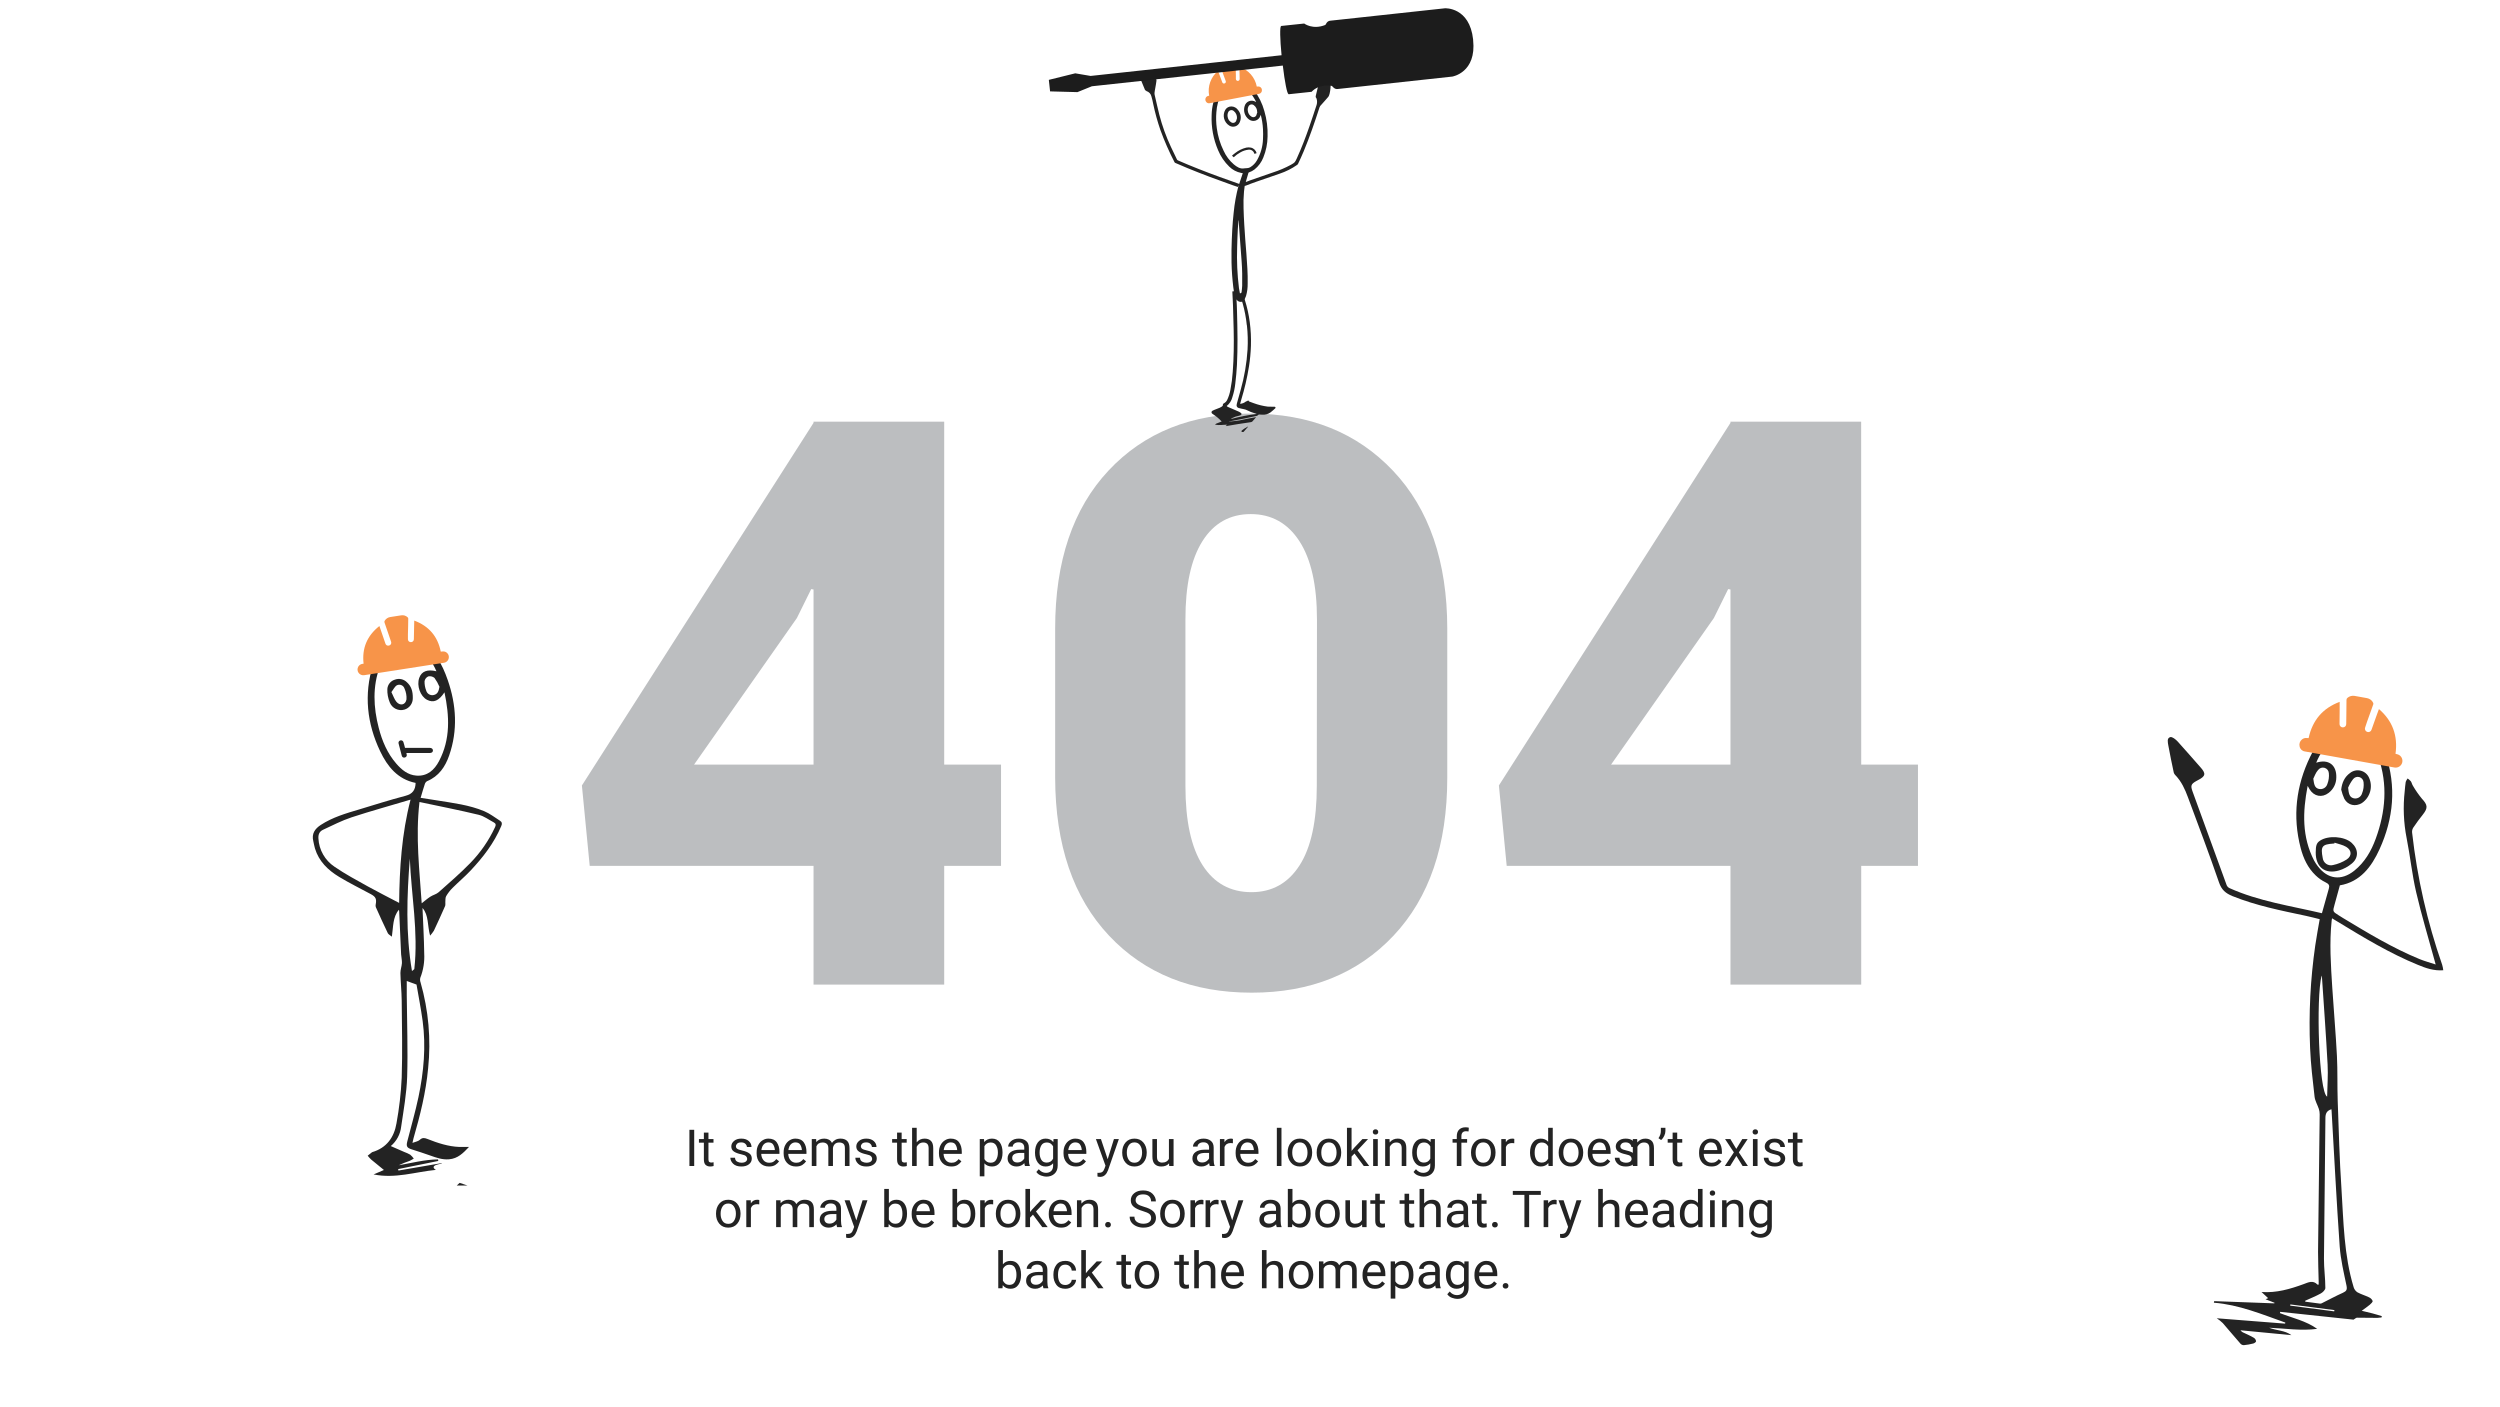
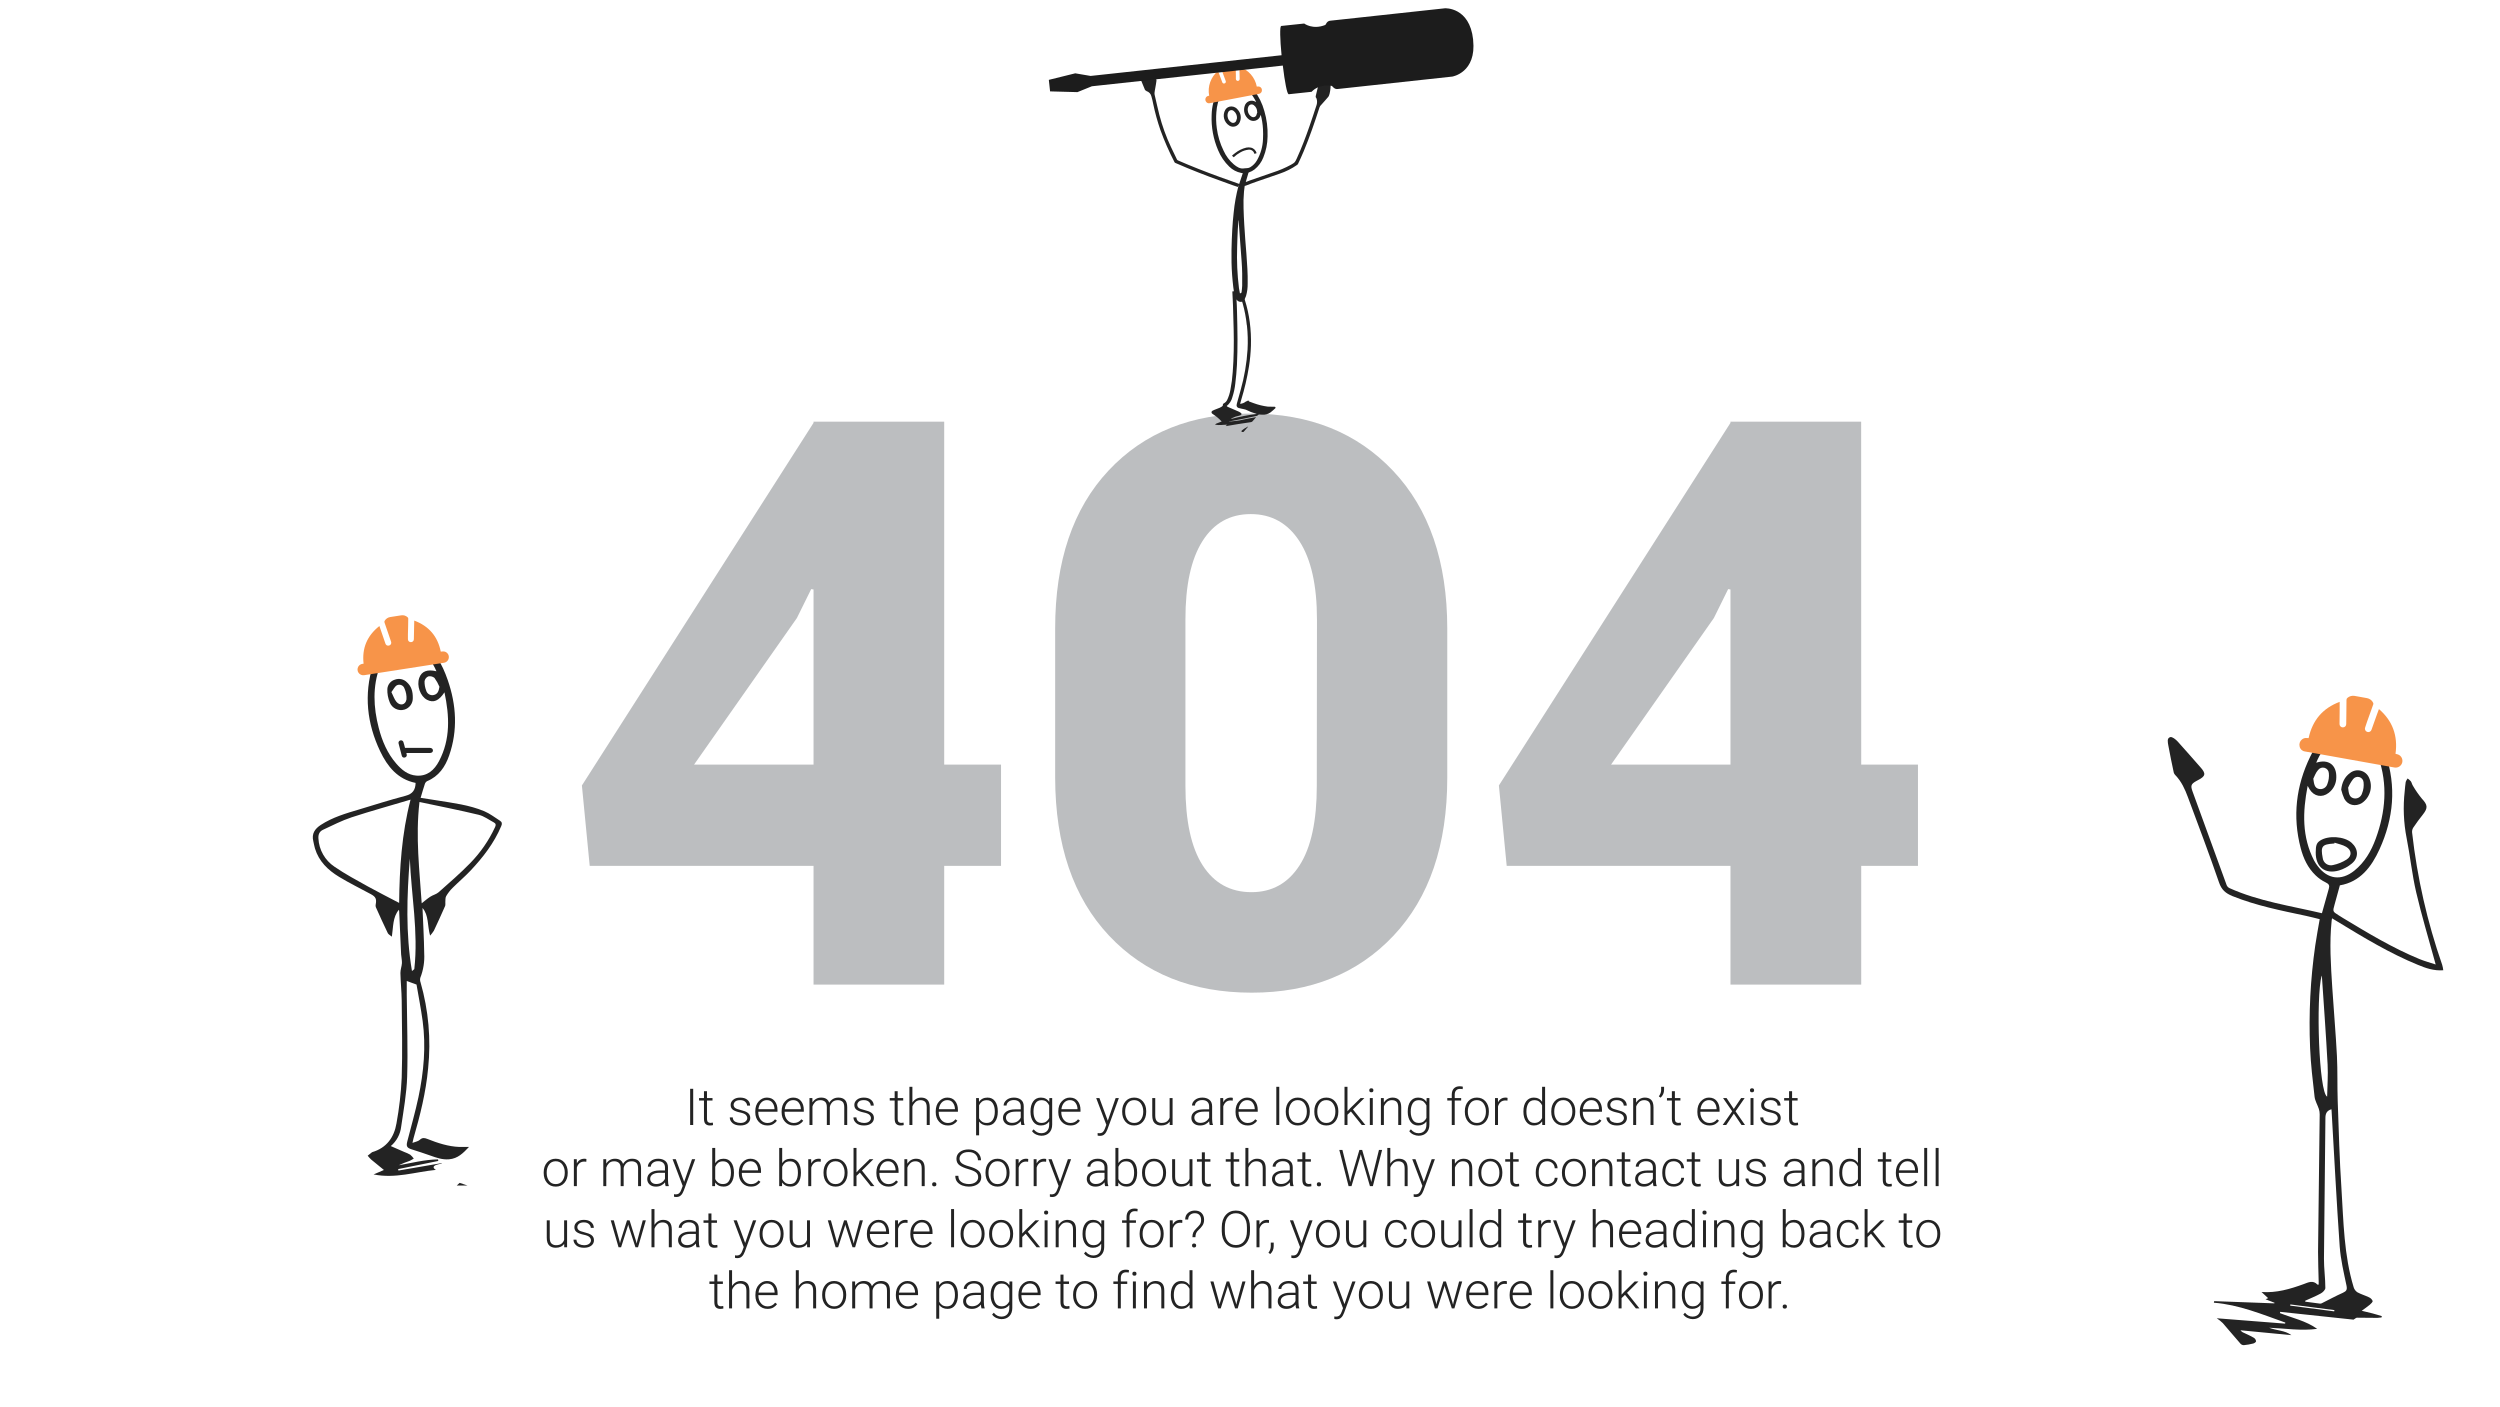
<svg xmlns="http://www.w3.org/2000/svg" viewBox="0 0 1280 720">
  <defs>
-     <style>.cls-1{fill:#bcbec0;}.cls-2,.cls-5{fill:#232323;}.cls-3{fill:#f79449;}.cls-4{fill:#1c1c1c;}.cls-5{font-size:26.08px;font-family:Roboto-Light, Roboto;}.cls-6{letter-spacing:-0.01em;}.cls-7{letter-spacing:-0.01em;}.cls-8{letter-spacing:-0.01em;}.cls-9{letter-spacing:0em;}.cls-10{letter-spacing:-0.01em;}.cls-11{letter-spacing:0.01em;}.cls-12{letter-spacing:-0.04em;}.cls-13{fill:none;}</style>
+     <style>.cls-1{fill:#bcbec0;}.cls-2,.cls-5{fill:#232323;}.cls-3{fill:#f79449;}.cls-4{fill:#1c1c1c;}.cls-5{font-size:26.08px;font-family:Roboto-Light, Roboto;font-weight:300;}.cls-6{letter-spacing:-0.01em;}.cls-7{letter-spacing:-0.01em;}.cls-8{letter-spacing:-0.01em;}.cls-9{letter-spacing:0em;}.cls-10{letter-spacing:-0.01em;}.cls-11{letter-spacing:0.01em;}.cls-12{letter-spacing:-0.01em;}.cls-13{letter-spacing:-0.01em;}.cls-14{letter-spacing:-0.06em;}.cls-15{letter-spacing:0em;}.cls-16{letter-spacing:-0.01em;}.cls-17{letter-spacing:0.01em;}.cls-18{letter-spacing:-0.06em;}.cls-19{letter-spacing:0em;}.cls-20{fill:none;}</style>
  </defs>
  <g id="Layer_2" data-name="Layer 2">
    <g id="Layer_1-2" data-name="Layer 1">
      <path class="cls-1" d="M483.43,391.47h29.1v51.86h-29.1V504.1h-66.9V443.33H301.93l-4-41.17L416.53,216.5v-.6h66.9Zm-128.06,0h61.16V301.81l-1.19-.2L408,316.45Z" />
      <path class="cls-1" d="M741,398.2q0,51.66-27.52,80.86t-72.64,29.19q-45.52,0-73-29.19T540.24,398.2V321.8q0-51.66,27.32-80.86t72.84-29.19q45.12,0,72.84,29.29T741,321.8Zm-66.71-80.95q0-26.33-9-40.18T640.4,263.21q-16,0-24.75,13.86t-8.71,40.18v85.11q0,26.92,8.81,40.67t25,13.76q15.84,0,24.65-13.76t8.8-40.67Z" />
      <path class="cls-1" d="M952.94,391.47H982v51.86H952.94V504.1H886V443.33H771.43l-4-41.17L886,216.5v-.6h66.91Zm-128.07,0H886V301.81l-1.18-.2-7.33,14.84Z" />
      <path class="cls-2" d="M233.85,607l1.48-1.38L239.4,607Z" />
      <path class="cls-2" d="M1250.4,494a311.71,311.71,0,0,1-15.4-67.69,4,4,0,0,1,.54-2.48c1.56-2.34,3.23-4.6,5-6.82,2.64-3.36,2.41-4.92-.5-8.05a50.12,50.12,0,0,1-4.65-6.69c-.44-.68-.59-1.55-1-2.2a10.44,10.44,0,0,0-1.67-1.5,6,6,0,0,0-1,1.79c-.28,1.52-.32,3.09-.5,4.63a79.12,79.12,0,0,0,1,24.27c1.81,9.15,2.75,18.49,4.86,27.57,2.77,11.88,6.32,23.59,9.54,35.37.09.34.18.68.44,1.62-3-1-5.7-1.72-8.26-2.77-13.76-5.66-26.45-13.34-39.14-21-.77-.46-1.51-.95-2.27-1.42-3.1-1.94-3.09-1.93-2.08-5.52.9-3.19,1.76-6.38,2.7-9.81,10.38-1.77,16.19-9.42,20.33-18.53,7.17-15.76,8.68-32.07,3.08-48.69a29.07,29.07,0,0,0-3.24-6.79,6.52,6.52,0,0,1-3.74,2.15,27.26,27.26,0,0,1,3.32,6.37c4.85,13.95,3.64,27.88-1.37,41.57-2.31,6.34-5.63,12.11-11,16.42-6.65,5.32-13.65,4.42-18.74-2.38a20.55,20.55,0,0,1-1.82-2.79c-6.26-12.14-5.93-24.85-3.31-38.27.49.89.72,1.34,1,1.77,2.28,3.66,6.33,4.46,9.74,1.83a9.9,9.9,0,0,0,3.93-7.89c.2-6.41-4-9.61-10.29-7.56a31.31,31.31,0,0,1,9.1-12.53,7.46,7.46,0,0,1-1.79-3.71c-4.53,3.25-7.8,7.85-10.35,13.08-7.31,15-9.15,30.71-4.89,46.94,1.37,5.22,3.64,10.08,7.61,13.88a19.78,19.78,0,0,0,5.24,3.66c1.59.74,2,1.59,1.56,3.07-1.17,4.19-2.35,8.38-3.55,12.67-16.11-3.79-32.31-6.1-47.31-12.85a3,3,0,0,1-1.45-1.47q-8.84-24.09-17.56-48.22c-1-2.83-.65-3.64,2-5.14.25-.15.52-.29.78-.42,4.08-2.08,4.27-3.41,1.23-6.76-3.87-4.29-7.57-8.74-11.5-13-1-1.1-2.83-2.59-3.84-2.31-1.87.52-1.24,2.75-1,4.27.83,4.66,1.82,9.3,2.8,13.93a2.91,2.91,0,0,0,.81,1.29c3.12,3.22,4.92,7.21,6.44,11.32,5.39,14.5,10.88,29,15.91,43.61,1.31,3.81,3.38,5.55,6.92,7,12.12,4.88,24.83,7.38,37.51,10.08,2.37.5,4.71,1.14,7.12,1.72-.8,4.65-1.65,9.08-2.29,13.53a283.44,283.44,0,0,0-2.63,52.39c.34,8.35,1.34,16.69,2.29,25,.25,2.13,1.5,4.13,2.19,6.23a8.73,8.73,0,0,1,.43,2.78c-.27,23.46-.6,46.91-.84,70.36,0,5,.21,10.09.32,15.13,0,.56,0,1.12,0,1.67-.33,0-.54.1-.61,0-2.35-2.44-4.7-1.11-7.21-.2-6.84,2.49-13.8,4.54-21.44,4l3.39,3.14-1.32.58,4.62,1.8-.15.29-30.78-1.14c0,.27-.11.54-.17.81,12.91,1,24.65,5.95,36.6,10.17,0,.18-.08.36-.11.54l-35-2.75a22.6,22.6,0,0,1,3.08,2.47c3.08,3.5,6,7.1,9.12,10.61a2.31,2.31,0,0,0,1.72.69,31.21,31.21,0,0,0,4.79-.85c.57-.14,1.43-.76,1.41-1.15a2.39,2.39,0,0,0-1.06-1.73c-1.65-1-3.42-1.74-5.15-2.58a3.58,3.58,0,0,1-1.76-1.31l26.07,2.5c-3.4-2.53-7.68-2.31-11.41-3.8,8.18.33,16.31,1.7,24.61.57-5.78-4.12-12.66-5.54-19.07-8.05l.11-.66,37.57,4c.8-.46,1.28-1,1.76-1,3.49,0,7,.07,10.46.09a16.93,16.93,0,0,0,2.12-.22c0-.23.09-.45.14-.67-1.61-.47-3.22-1-4.84-1.42s-3.28-.8-5.46-1.32c1.63-1.2,2.94-2.07,4.14-3.09.63-.53,1.58-1.43,1.46-1.95a3.56,3.56,0,0,0-1.89-1.87c-1.92-.94-4-1.51-5.9-2.55a4.68,4.68,0,0,1-1.92-2.57c-5-16.44-5.18-33.5-6.25-50.41-1-15-1.4-30.1-1.93-45.15-.26-7.62,0-15.27-.39-22.88-.6-11.63-1.64-23.23-2.38-34.85s-1.53-23-.32-34.46c0-.29.09-.58.19-1.17l2.68,1.62c13.36,8.13,26.73,16.26,41.27,22.21,4,1.66,8.15,3.15,13,2.77A15.77,15.77,0,0,0,1250.4,494Zm-63.52-99.77a3.05,3.05,0,0,1,5.49,1.63,11.75,11.75,0,0,1-.75,5.51,3.66,3.66,0,0,1-4.4,2.55c-2.21-.53-2.43-2.52-2.81-5.23C1185,397.56,1185.62,395.6,1186.88,394.21Zm1.8,105.26a3.55,3.55,0,0,1,.15.64c1,15,2.11,30,2.91,45,.29,5.43-.15,10.9-.25,16.36C1187.25,559.26,1185.69,511,1188.68,499.47Zm6.45,171.93-22.55-2.94c0-.2.05-.4.08-.61l22.55,2.9C1195.19,671,1195.16,671.18,1195.13,671.4Zm-1.43-103.47c0,.37.07.72.09,1.06,1.34,23,2.51,46.07,4.13,69.09.48,6.75,2.09,13.44,3.48,20.1.44,2.08,0,2.87-1.81,3.69-3.68,1.65-7.24,3.58-10.85,5.38a1.66,1.66,0,0,1-.83.19c-2.55-.31-5.09-.66-7.63-1l0-.5c2.68-1.22,5.44-2.31,8-3.73,1-.55,2.31-1.84,2.3-2.78,0-5-.74-10-.71-15.06.18-23.9.57-47.8.74-71.69C1190.58,570.18,1191.23,568.69,1193.7,567.93Z" />
      <path class="cls-2" d="M1187.75,430.49c4.17-2.89,12.59-2.35,16.32,1.06,3.49,3.18,3.67,7.6.07,10.58a18.75,18.75,0,0,1-6.54,3.54c-7.19,2.1-12-1.73-11.95-9.2C1185.67,432.85,1186.1,431.63,1187.75,430.49Zm7,1.41c-5.77.43-6.71,1.31-5.51,7.44a4.22,4.22,0,0,0,5.29,3.56,20.74,20.74,0,0,0,7-2.86c2.75-1.82,2.57-4.76-.29-6.46-1.77-1.05-3.94-1.44-5.93-2.13l-.16.45Z" />
      <path class="cls-2" d="M1203.24,395.76a6.32,6.32,0,0,1,9.72,2.46,10.43,10.43,0,0,1-3.66,12.93c-3.28,2-7.1,1.22-9-2.15a26.61,26.61,0,0,1-1.61-4.73C1199.12,400.69,1200.4,397.8,1203.24,395.76Zm1.67,12.92a3.59,3.59,0,0,0,4.45-2.44,11.77,11.77,0,0,0,.79-5.73,3,3,0,0,0-5.36-1.6,19.77,19.77,0,0,0-2.55,4.37C1202.52,406.08,1202.81,408.06,1204.91,408.68Z" />
      <path class="cls-2" d="M680.82,41.33c-1.06-1.26-2.42,1.89-2.82.32-.19-.74-.4-1.47-.62-2.2a.63.63,0,0,0-.6-.51.65.65,0,0,0-.63.46,8.8,8.8,0,0,0-.43,1.18c-.67,2.77-1.32,5.54-2,8.31-.11.46-.21.88.19,1.26a.9.9,0,0,1,.2.43,5.44,5.44,0,0,1,0,3.12c-1.2,3.69-2.41,7.37-3.68,11-1.92,5.53-4,11-6.43,16.33-1,2.15-1,2.15-3,3.32a53.27,53.27,0,0,1-9.23,3.94L640,92.37c-.71.25-1.39.54-2.16.83l.14-.52c.4-1.39.8-2.78,1.22-4.17a.52.52,0,0,1,.31-.27,9.44,9.44,0,0,0,2.79-1.47,14.64,14.64,0,0,0,4.53-6.15A29.41,29.41,0,0,0,649,69.87a41.29,41.29,0,0,0-1.65-13,31.27,31.27,0,0,0-5.3-10.72,18.59,18.59,0,0,0-2.3-2.47,6.85,6.85,0,0,1-1.2,2.08A19.56,19.56,0,0,1,640,47.3,24.92,24.92,0,0,1,643,51.91c0,.08.07.17.13.31a1.13,1.13,0,0,1-.25-.09,3.75,3.75,0,0,0-5.62,2.16,6.2,6.2,0,0,0,2.18,6.85,3.75,3.75,0,0,0,5.86-1.83c0-.14.1-.29.2-.55a36.42,36.42,0,0,1,1.15,7.36,49.14,49.14,0,0,1,0,5.15,23.49,23.49,0,0,1-3.06,10.78,9.75,9.75,0,0,1-3.4,3.53,3.38,3.38,0,0,1-1.6.5,9,9,0,0,0-1.38.1c-2.24.46-3.9-.72-5.48-2a20.15,20.15,0,0,1-5.27-7.06A36.85,36.85,0,0,1,623,65.65a37.66,37.66,0,0,1-.22-8.15,24.57,24.57,0,0,1,2.69-9.81l.22-.35A6.19,6.19,0,0,1,623.88,46c-.15.23-.3.47-.43.71a27.54,27.54,0,0,0-3.09,12.16,41.39,41.39,0,0,0,3.32,18.07,25,25,0,0,0,5.71,8.39,12,12,0,0,0,6.08,3.21l.83.13c-.63,1.89-1.23,3.72-1.83,5.5L634,94c-3.21-1.14-6.42-2.26-9.61-3.43-7.18-2.62-14.3-5.39-21.31-8.46a1.07,1.07,0,0,1-.48-.46c-1-2.13-2.1-4.26-3.08-6.42a95.1,95.1,0,0,1-5.94-16.46c-.81-3.21-1.52-6.44-2.27-9.66a5,5,0,0,1-.21-1.47c.08-.89.27-1.77.42-2.66.18-1.08.41-2.15.53-3.23a2.11,2.11,0,0,0-1.76-2.61,3.78,3.78,0,0,0-.75-.05,6,6,0,0,1-2.9-.69c-.79-.41-1.56-.88-2.35-1.31-.61-.33-.89-.29-1.31.19v.71c.1.29.18.58.3.85,1,2.38,2,4.75,2.93,7.13.12.28.24.43.49.35.11.13.18.28.27.31a3.68,3.68,0,0,1,2.56,2.74c.4,1.25.63,2.55.91,3.84A110.09,110.09,0,0,0,594.1,66.5a139.52,139.52,0,0,0,7.27,16.58.84.84,0,0,0,.4.34c2,.87,4,1.75,6.08,2.59,7.59,3.13,15.29,6,23,8.72l2.94,1,.35-.91a.24.24,0,0,1,0,.21,85.69,85.69,0,0,0-2.49,13.77c-.32,2.9-.57,5.81-.73,8.72-.2,3.45-.32,6.92-.39,10.38-.08,4.33,0,8.67.32,13,.14,2.06.38,4.11.59,6.15.07.69.2,1.37.3,2.07l-.78.1c.11,2.48.26,4.92.34,7.36q.21,6.19.34,12.4c.16,7.17.07,14.33-.48,21.48a72.74,72.74,0,0,1-1.2,9.18,20,20,0,0,1-1.59,5,3.78,3.78,0,0,1-1.68,1.83.9.9,0,0,0-.59.83c.05.48-.23.67-.53.87a5.85,5.85,0,0,1-1,.57c-.95.4-1.91.75-2.87,1.13a6,6,0,0,0-.92.44.85.85,0,0,0-.11,1.48,4.15,4.15,0,0,0,.68.48,21.74,21.74,0,0,1,4.14,3.54L625,216c-.76.29-1.51.57-2.25.88a2.51,2.51,0,0,0-.55.39l0,.17c2,.43,4,0,6.14,0l-.8.66.2.07c2.09-.36,4.18-.73,6.28-1.06s4.17-.62,6.25-.94a1.85,1.85,0,0,0,.83-.27,9.72,9.72,0,0,0,1-1.11l1-1.18c-.12,0-.16,0-.19,0-1.5.27-3,.53-4.51.83-1.28.25-2.54.59-3.82.81s-2.54.31-3.81.46l-1.57.17c.11-.09.13-.11.15-.11,2.57-.49,5.13-1,7.69-1.47,2.16-.43,4.31-.9,6.46-1.38a1.28,1.28,0,0,0,.59-.39.73.73,0,0,1,.64-.3q.75.08,1.5.09a6.53,6.53,0,0,0,4.27-1.17c.85-.65,1.64-1.38,2.43-2.09a.58.58,0,0,0,.13-.49.75.75,0,0,0-.4-.31,1.24,1.24,0,0,0-.43,0c-1.06,0-2.12,0-3.16-.07a33.49,33.49,0,0,1-7.24-1.79c-.82-.28-1.62-.6-2.44-.9l.18-.36c-.43.18-.92-.23-1.16.35-.24-.13-.25-.13-.48.07a5.43,5.43,0,0,1-3,1.2c.19-.68.36-1.31.55-1.94a128.54,128.54,0,0,0,4-17.2,86.91,86.91,0,0,0,1-10.56,75.65,75.65,0,0,0-.61-12.22,65.4,65.4,0,0,0-2.47-11.14,1,1,0,0,1,.08-1,5.11,5.11,0,0,0,.48-1.12,21.73,21.73,0,0,0,.85-6.41c.11-5-.28-10-.64-15.05-.19-2.57-.42-5.13-.61-7.7s-.36-4.9-.49-7.35c-.16-2.8-.3-5.6-.37-8.4a68.41,68.41,0,0,1,.23-8.59c.1-1,.25-2,.36-2.89a4.74,4.74,0,0,0,.57-.14c1.79-.68,3.56-1.39,5.36-2,4-1.4,8-2.72,12-4.14a35,35,0,0,0,8.91-4.48,1.52,1.52,0,0,0,.48-.56c1-2.14,2-4.25,2.89-6.42,3.07-7.37,5.65-14.91,8.1-22.51a2.27,2.27,0,0,1,.36-.69c.74-.86,1.51-1.69,2.27-2.54a28.66,28.66,0,0,0,1.92-2.21C681.07,48.3,681.78,42.49,680.82,41.33ZM643.25,59a1.7,1.7,0,0,1-2.49.72,3.85,3.85,0,0,1-1.85-2.81,3.64,3.64,0,0,1,.22-2.21,1.8,1.8,0,0,1,2.86-.82,4.21,4.21,0,0,1,1.68,3.46l.1,0A10.69,10.69,0,0,1,643.25,59Zm-9.83,67.55c.06-3.08.2-6.16.34-9.23.07-1.43.21-2.85.32-4.27a.66.66,0,0,1,.12-.32c.06,1,.12,2.1.19,3.15.15,2.13.3,4.27.46,6.4.13,1.87.28,3.74.42,5.61s.32,4,.44,5.93S636,138,636,140s.05,4.2,0,6.3c0,1-.22,2.1-.3,3.15,0,.52-.37.67-.86.75-.17-.9-.36-1.79-.49-2.69A132.61,132.61,0,0,1,633.42,126.55Zm5,40a75.4,75.4,0,0,1,.33,12.39,98.33,98.33,0,0,1-3.55,20.78c-.62,2.27-1.27,4.54-1.9,6.81a3.84,3.84,0,0,0-.11.59,1.4,1.4,0,0,0,1,1.77c.89.28,1.84.41,2.76.62a4,4,0,0,1,.91.25,28.09,28.09,0,0,0,5.33,2.09.65.65,0,0,1,.22.11,89.9,89.9,0,0,0-13.11,2.58l0-.1c.2-.13.4-.28.61-.41a12.88,12.88,0,0,1,3.51-1.19,4.2,4.2,0,0,0,.78-.26.65.65,0,0,0,.17-1.14,3.79,3.79,0,0,0-.89-.58c-1.64-.73-3.29-1.43-4.93-2.14-.34-.15-.7-.26-1-.43a2.55,2.55,0,0,1-.48-.41,8.32,8.32,0,0,0,2.92-4.57,34,34,0,0,0,1.48-6.91c.36-3.19.71-6.38.85-9.58.21-4.4.29-8.8.28-13.2,0-4.65-.14-9.3-.25-14,0-2.12-.17-4.25-.26-6.37a2.34,2.34,0,0,0,2.87,1.19c.11.35.23.7.33,1.06A66.27,66.27,0,0,1,638.37,166.54Z" />
      <path class="cls-2" d="M639,218.46l-.63.77c-.53.62-1.07,1.23-1.61,1.84-.2.23-1,.16-1.13-.12a.53.53,0,0,1,.13-.48c.5-.41,1-.81,1.57-1.17s1.06-.62,1.6-.92Z" />
      <path class="cls-2" d="M630.48,54.5a4.24,4.24,0,0,1,3.41,1.84,5.87,5.87,0,0,1,.83,6.29,3.66,3.66,0,0,1-5.36,1.66,6,6,0,0,1-2-8.08A3.56,3.56,0,0,1,630.48,54.5Zm2.86,6a4.37,4.37,0,0,0-1.68-3.68,1.8,1.8,0,0,0-2.89.8,3.81,3.81,0,0,0-.16,2.45,3.74,3.74,0,0,0,1.77,2.55,1.71,1.71,0,0,0,2.54-.74A8.59,8.59,0,0,0,633.34,60.53Z" />
      <path class="cls-2" d="M631.66,80.52l-.89-.8c.56-.47,1.08-1,1.65-1.37a14.83,14.83,0,0,1,5.68-2.77,5.52,5.52,0,0,1,2.36,0,3.81,3.81,0,0,1,2.91,2.86l-1.09.34c0-.12-.1-.21-.13-.31a2.68,2.68,0,0,0-2.95-1.82A10.24,10.24,0,0,0,635.11,78,16,16,0,0,0,631.66,80.52Z" />
      <path class="cls-3" d="M619.09,49a13.24,13.24,0,0,1,4.54-12.68c.26.71.51,1.36.75,2,.47,1.26.93,2.52,1.4,3.77a.92.92,0,0,0,1.22.62.93.93,0,0,0,.56-1.26c-.34-1-.71-1.94-1.08-2.92-.42-1.14-.84-2.28-1.27-3.42a.71.71,0,0,1,0-.65,2.42,2.42,0,0,1,1.68-1.24l3.48-.67a2.38,2.38,0,0,1,2.13.65.66.66,0,0,1,.17.41c0,1.69.07,3.39.1,5.09,0,.58,0,1.15,0,1.73a1,1,0,0,0,1,1,1,1,0,0,0,.94-1c0-1.47-.07-3-.1-4.43,0-.56,0-1.13,0-1.78a13.29,13.29,0,0,1,8.87,10.12c.23,0,.46-.07.7-.08a1.87,1.87,0,0,1,1.93,1.78,1.85,1.85,0,0,1-1.48,2l-17.95,3.42c-2.44.46-4.88.93-7.32,1.38a1.73,1.73,0,0,1-1.88-.8,1.91,1.91,0,0,1-.11-2,1.83,1.83,0,0,1,1.28-.94Z" />
      <g id="screwdriver">
        <path class="cls-4" d="M659.73,48.13v.13L671.54,47c4.13-4.4,10.42-3,10.42-3,1.47,1.77,2.33,1.64,3.11,1.55l4.16-.45s54.35-5.89,54.35-5.89,12.47-2,10.66-18.71l0-.26c-1.81-16.74-14.42-16-14.42-16l-1.38.15s-53,5.78-53,5.74l-4.16.45c-.78.09-1.65.14-2.7,2.18-6.43,2.63-10.83-.71-10.83-.71L655.91,13.3v.13c-.69.08-.57,6.51.25,14.85L558.4,38.88l-7.87-1.34L537,40.89l.64,5.9,14,.38,7.4-3,97.76-10.6C657.78,41.89,659,48.2,659.73,48.13Z" />
      </g>
      <path class="cls-2" d="M256,420.22c-2.65-1.69-5.2-3.68-8.06-4.88-7.7-3.23-16-4.2-24.15-5.53-2.78-.45-5.57-.87-8.43-1.32.78-2.6,1.41-4.85,2.15-7.05a2.6,2.6,0,0,1,1.15-1.48c6-2.48,9.3-7.35,11.31-13.15,4.48-12.92,3.69-25.86-.72-38.6-2.85-8.25-6.85-15.62-14.2-20a8.07,8.07,0,0,1-1,3.48,28.36,28.36,0,0,1,9.4,12q-7-1.68-8.79,3.37c-1.43,4,.54,9.47,4,11.25,3.3,1.68,6,.57,8.91-3.84,2.58,12.18,3.11,24-2.76,35.17-2.39,4.57-6,7.92-11.67,7.47-4.37-.34-7.51-3-10.22-6.11-4.6-5.29-7.27-11.58-9-18.29-2.75-10.59-3.25-21.2.62-31.61a26,26,0,0,1,3-5.71,6.57,6.57,0,0,1-2.75-2.8,26.32,26.32,0,0,0-3.83,7.85c-4.71,15.17-3.09,30,3.69,44.22,3.74,7.86,9,14.34,18.14,16.19-.09,3.56-1.5,5.64-5.13,6.59-8,2.1-15.88,4.6-23.79,7-6.78,2-13.59,4-19.61,7.91-3.06,2-4.8,4.52-3.85,8.34.3,1.23.48,2.51.85,3.72,2,6.62,6.69,11.1,12.34,14.53,5.28,3.21,10.86,5.93,16.3,8.88,2.49,1.36,3,2.45,2.45,5.32a2.41,2.41,0,0,0,.07,1.31c2,4.46,4,8.92,6.14,13.33.3.62,1.12,1,2.07,1.8.78-5.16.39-9.91,3.58-13.77a3.17,3.17,0,0,1,.16.6c.35,7.4.67,14.8,1,22.2.08,1.51.49,3,.42,4.51-.09,1.7-.82,3.39-.78,5.08.09,4.69.61,9.37.66,14.06.13,13.18.43,26.37,0,39.54a173.8,173.8,0,0,1-2.68,23.38c-1.2,7.1-5,12.5-12.34,14.69a.61.61,0,0,0-.2.09c-.74.58-1.47,1.17-2.2,1.76a19.13,19.13,0,0,0,1.76,1.94c2.1,1.77,4.24,3.48,6.56,5.37l-5.3,2.28c11.12,2.26,21.31-1.29,31.91-2.33-1.69-1-1.44-1.9.05-2.5a21.8,21.8,0,0,1,2.89-.72l0-.24L204,599.32c0-.25-.09-.5-.14-.75l20.55-4.16-.15-.8c-6.81.09-13.39,1.82-20.1,3a47.33,47.33,0,0,1,5.47-2.2,17.9,17.9,0,0,0,2.23-1.22,10.88,10.88,0,0,0-1.84-2,20,20,0,0,0-3.08-1.4l-6.86-3a15.2,15.2,0,0,0,5.33-10c1.24-8.5,2.8-17,3.06-25.58.42-13.93-.1-27.88-.21-41.82,0-2.51,0-5,0-7.13l5,1.84c1,5.89,2.26,12.23,3.13,18.63,1.77,13.11.57,26.12-2.14,39-1.61,7.64-3.81,15.16-5.73,22.73-.64,2.55-.11,3.28,2.44,4.07,3.14,1,6.25,2,9.36,3.11s6.15,2.22,9.63,1.92c4.48-.39,7.17-3.16,10.17-6.32-1.92,0-3.42.05-4.92,0-5.73-.23-11.08-2-16.35-4.09-1.42-.56-2.57-.81-3.9.43-.83.78-2.21,1-3.77,1.58.25-1.12.35-1.69.51-2.25,3.41-11.8,6.39-23.67,7.52-36a116.25,116.25,0,0,0-3.89-43.95,3.79,3.79,0,0,1-.12-2.34,29.48,29.48,0,0,0,2-12.42c-.11-7.84-.57-15.68-.88-23.31,3.27,3.7,2.44,9,3.89,14.16a19.09,19.09,0,0,0,1.93-2.52q3-6.35,5.8-12.75a6.13,6.13,0,0,0,.07-1.73c.1-1.08-.08-2.32.41-3.19a20.23,20.23,0,0,1,3.29-4.25c3-3,6.27-5.74,9.17-8.82,6.4-6.79,12.08-14.11,15.75-22.82C257.16,421.78,257.09,420.92,256,420.22Zm-33.93-64.37a3.23,3.23,0,0,1-3.88-2.33,12.14,12.14,0,0,1-.82-4.75,3.33,3.33,0,0,1,1.9-2.45,3.7,3.7,0,0,1,3.19.78,22.63,22.63,0,0,1,2.54,4.53C224.64,353.76,224.13,355.39,222.07,355.85ZM204.36,462.29c-5.31-2.79-10.7-5.5-16-8.43-5.78-3.23-11.67-6.35-17.1-10.1a18.54,18.54,0,0,1-8.23-14.46c-.15-2.12.58-3.62,2.35-4.45,4.83-2.24,9.61-4.72,14.64-6.38,9.91-3.26,20-6,30.18-9.06C205.65,426.94,204.55,444.73,204.36,462.29Zm7.78,33.77c0,.25-.48.46-1.21,1.11-3.3-19.46-2.59-38.49-1.1-57.58C210.58,458.39,214.25,477.11,212.14,496.06Zm41.3-72.52a66.19,66.19,0,0,1-12.68,18.36c-5.11,5.24-10.68,10.05-16.16,14.91-1.19,1.06-3,1.44-4.33,2.33-1.6,1.05-3.05,2.33-4.36,3.35-1.06-16.6-3.25-33.84-1.13-51.87,10.38,2.21,20.4,4.17,30.31,6.56,2.76.66,5.23,2.56,7.81,3.94C253.93,421.67,254,422.44,253.44,423.54Z" />
      <path class="cls-2" d="M211.35,357.45a6,6,0,0,1-4.28,5.87,6.21,6.21,0,0,1-7.49-3.62,16.37,16.37,0,0,1-1.26-6.95,5.37,5.37,0,0,1,3.94-4.79,5.78,5.78,0,0,1,6.08,1.36C210.47,351.25,211.42,353.74,211.35,357.45Zm-10.95-3.1c1,2,1.49,3.67,2.54,4.94,1.88,2.28,4.7,1.68,5.18-1.2a11.54,11.54,0,0,0-1-5.51,2.8,2.8,0,0,0-3.89-1.73C202.07,351.49,201.39,353.08,200.4,354.35Z" />
      <path class="cls-2" d="M207.36,382.9c4.28,0,8.48,0,12.68,0,1,0,1.65.59,1.63,1.37s-.62,1.26-1.62,1.27c-3.6,0-7.2,0-10.81,0h-1.13c0,.27,0,.43.08.59a1.24,1.24,0,0,1-.81,1.68,1.22,1.22,0,0,1-1.69-.94c-.56-2.05-1.1-4.1-1.61-6.17a1.29,1.29,0,1,1,2.5-.63C206.89,381,207.1,381.94,207.36,382.9Z" />
-       <text class="cls-5" transform="translate(350.65 597)">It seems the page <tspan class="cls-6" x="210.18" y="0">y</tspan>
+       <text class="cls-5" transform="translate(350.65 576)">It seems the page <tspan class="cls-6" x="210.18" y="0">y</tspan>
        <tspan x="222.75" y="0">ou a</tspan>
        <tspan class="cls-7" x="272.15" y="0">r</tspan>
        <tspan x="280.81" y="0">e looking for does</tspan>
        <tspan class="cls-8" x="483.55" y="0">n</tspan>
        <tspan class="cls-9" x="497.87" y="0">’t exist </tspan>
-         <tspan x="14.78" y="31.3">or m</tspan>
-         <tspan class="cls-6" x="67.66" y="31.3">a</tspan>
-         <tspan class="cls-9" x="81.49" y="31.3">y be b</tspan>
-         <tspan class="cls-10" x="149.41" y="31.3">r</tspan>
-         <tspan x="158.05" y="31.3">o</tspan>
-         <tspan class="cls-10" x="172.57" y="31.3">k</tspan>
-         <tspan x="185.13" y="31.3">en. Sor</tspan>
-         <tspan class="cls-11" x="264.81" y="31.3">r</tspan>
-         <tspan x="273.94" y="31.3">y about that. </tspan>
-         <tspan class="cls-12" x="423.27" y="31.3">T</tspan>
-         <tspan class="cls-11" x="437.9" y="31.3">r</tspan>
-         <tspan x="447.03" y="31.3">y heading </tspan>
-         <tspan x="158.68" y="62.6">back to the homepage.</tspan>
+         <tspan x="-73.43" y="31.3">or m</tspan>
+         <tspan class="cls-6" x="-20.55" y="31.3">a</tspan>
+         <tspan class="cls-9" x="-6.72" y="31.3">y be b</tspan>
+         <tspan class="cls-10" x="61.19" y="31.3">r</tspan>
+         <tspan x="69.84" y="31.3">o</tspan>
+         <tspan class="cls-10" x="84.36" y="31.3">k</tspan>
+         <tspan x="96.92" y="31.3">en. Sor</tspan>
+         <tspan class="cls-11" x="176.6" y="31.3">r</tspan>
+         <tspan x="185.73" y="31.3">y about that. Why not contact us and tell </tspan>
+         <tspan x="-72.65" y="62.6">us what </tspan>
+         <tspan class="cls-12" x="24.52" y="62.6">y</tspan>
+         <tspan x="37.09" y="62.6">ou we</tspan>
+         <tspan class="cls-13" x="105.64" y="62.6">r</tspan>
+         <tspan x="114.3" y="62.6">e looking for? O</tspan>
+         <tspan class="cls-14" x="290.69" y="62.6">r</tspan>
+         <tspan class="cls-15" x="298.02" y="62.6">, </tspan>
+         <tspan class="cls-16" x="309.36" y="62.6">y</tspan>
+         <tspan x="321.93" y="62.6">ou could t</tspan>
+         <tspan class="cls-17" x="434.95" y="62.6">r</tspan>
+         <tspan class="cls-9" x="444.08" y="62.6">y heading back to </tspan>
+         <tspan x="12.26" y="93.9">the home page to find what </tspan>
+         <tspan class="cls-16" x="331.36" y="93.9">y</tspan>
+         <tspan class="cls-15" x="343.93" y="93.9">ou we</tspan>
+         <tspan class="cls-7" x="412.48" y="93.9">r</tspan>
+         <tspan x="421.14" y="93.9">e looking fo</tspan>
+         <tspan class="cls-18" x="552.89" y="93.9">r</tspan>
+         <tspan class="cls-19" x="560.22" y="93.9">.</tspan>
      </text>
-       <path class="cls-13" d="M0,0V720H1280V0ZM208,335a7.56,7.56,0,0,1-2.46-.38,6.87,6.87,0,0,1-4.54,1.55c-9.43,0-9.42-14.63,0-14.63a7.56,7.56,0,0,1,2.46.38,6.87,6.87,0,0,1,4.54-1.55C217.43,320.35,217.42,335,208,335Zm1004.75,46.59a6.69,6.69,0,0,1-6.7-4.86,6.65,6.65,0,0,1-6,3.36c-9.43,0-9.42-14.64,0-14.64a6.69,6.69,0,0,1,6.7,4.86,6.65,6.65,0,0,1,6-3.36C1222.18,366.93,1222.17,381.57,1212.75,381.57Z" />
+       <path class="cls-20" d="M0,0V720H1280V0ZM208,335a7.56,7.56,0,0,1-2.46-.38,6.87,6.87,0,0,1-4.54,1.55c-9.43,0-9.42-14.63,0-14.63a7.56,7.56,0,0,1,2.46.38,6.87,6.87,0,0,1,4.54-1.55C217.43,320.35,217.42,335,208,335Zm1004.75,46.59a6.69,6.69,0,0,1-6.7-4.86,6.65,6.65,0,0,1-6,3.36c-9.43,0-9.42-14.64,0-14.64a6.69,6.69,0,0,1,6.7,4.86,6.65,6.65,0,0,1,6-3.36C1222.18,366.93,1222.17,381.57,1212.75,381.57Z" />
      <path class="cls-3" d="M186.16,339.81c-.91-7.94,1.79-14.32,8.09-19.29.38,1.11.74,2.12,1.08,3.14.67,1.94,1.33,3.9,2,5.84a1.46,1.46,0,0,0,1.91,1,1.44,1.44,0,0,0,1-1.91c-.48-1.52-1-3-1.54-4.52-.6-1.77-1.2-3.54-1.82-5.3a1,1,0,0,1,.12-1,4,4,0,0,1,2.77-1.84l5.64-.88a3.83,3.83,0,0,1,3.37,1.07.9.9,0,0,1,.24.63c0,2.61-.1,5.21-.16,7.82,0,.89,0,1.77,0,2.66a1.46,1.46,0,0,0,1.48,1.55,1.49,1.49,0,0,0,1.56-1.5c.06-2.27.09-4.54.13-6.81,0-.86,0-1.73.07-2.73,7.5,2.83,12,8.06,13.57,15.89.38,0,.76-.09,1.14-.1a2.88,2.88,0,0,1,3,2.8,2.92,2.92,0,0,1-2.49,3l-29,4.52q-5.92.93-11.85,1.84a2.94,2.94,0,0,1-3-4.42,2.94,2.94,0,0,1,2.11-1.38Z" />
      <path class="cls-3" d="M1182,377.93c2-9.24,7.32-15.37,15.91-18.58,0,1.38,0,2.65,0,3.92,0,2.44-.06,4.87-.07,7.31a1.68,1.68,0,0,0,1.66,1.84,1.69,1.69,0,0,0,1.77-1.77c.06-1.89,0-3.77.07-5.66,0-2.2,0-4.41.06-6.62a1.24,1.24,0,0,1,.5-1.07,4.4,4.4,0,0,1,3.65-1l6.35,1.14a4.31,4.31,0,0,1,3.19,2.46,1.18,1.18,0,0,1,0,.81c-1,2.91-2.08,5.8-3.12,8.71-.36,1-.71,2-1,3a1.73,1.73,0,0,0,1,2.3,1.7,1.7,0,0,0,2.24-1.1c.91-2.52,1.8-5.05,2.7-7.58l1.11-3c6.93,6,9.77,13.55,8.48,22.91.41.11.84.18,1.24.33a3.47,3.47,0,0,1-1.68,6.7q-16.34-2.91-32.66-5.85-6.67-1.18-13.34-2.39a3.16,3.16,0,0,1-2.66-2.58,3.45,3.45,0,0,1,1.13-3.5,3.26,3.26,0,0,1,2.78-.76C1181.48,377.83,1181.72,377.88,1182,377.93Z" />
    </g>
  </g>
</svg>
